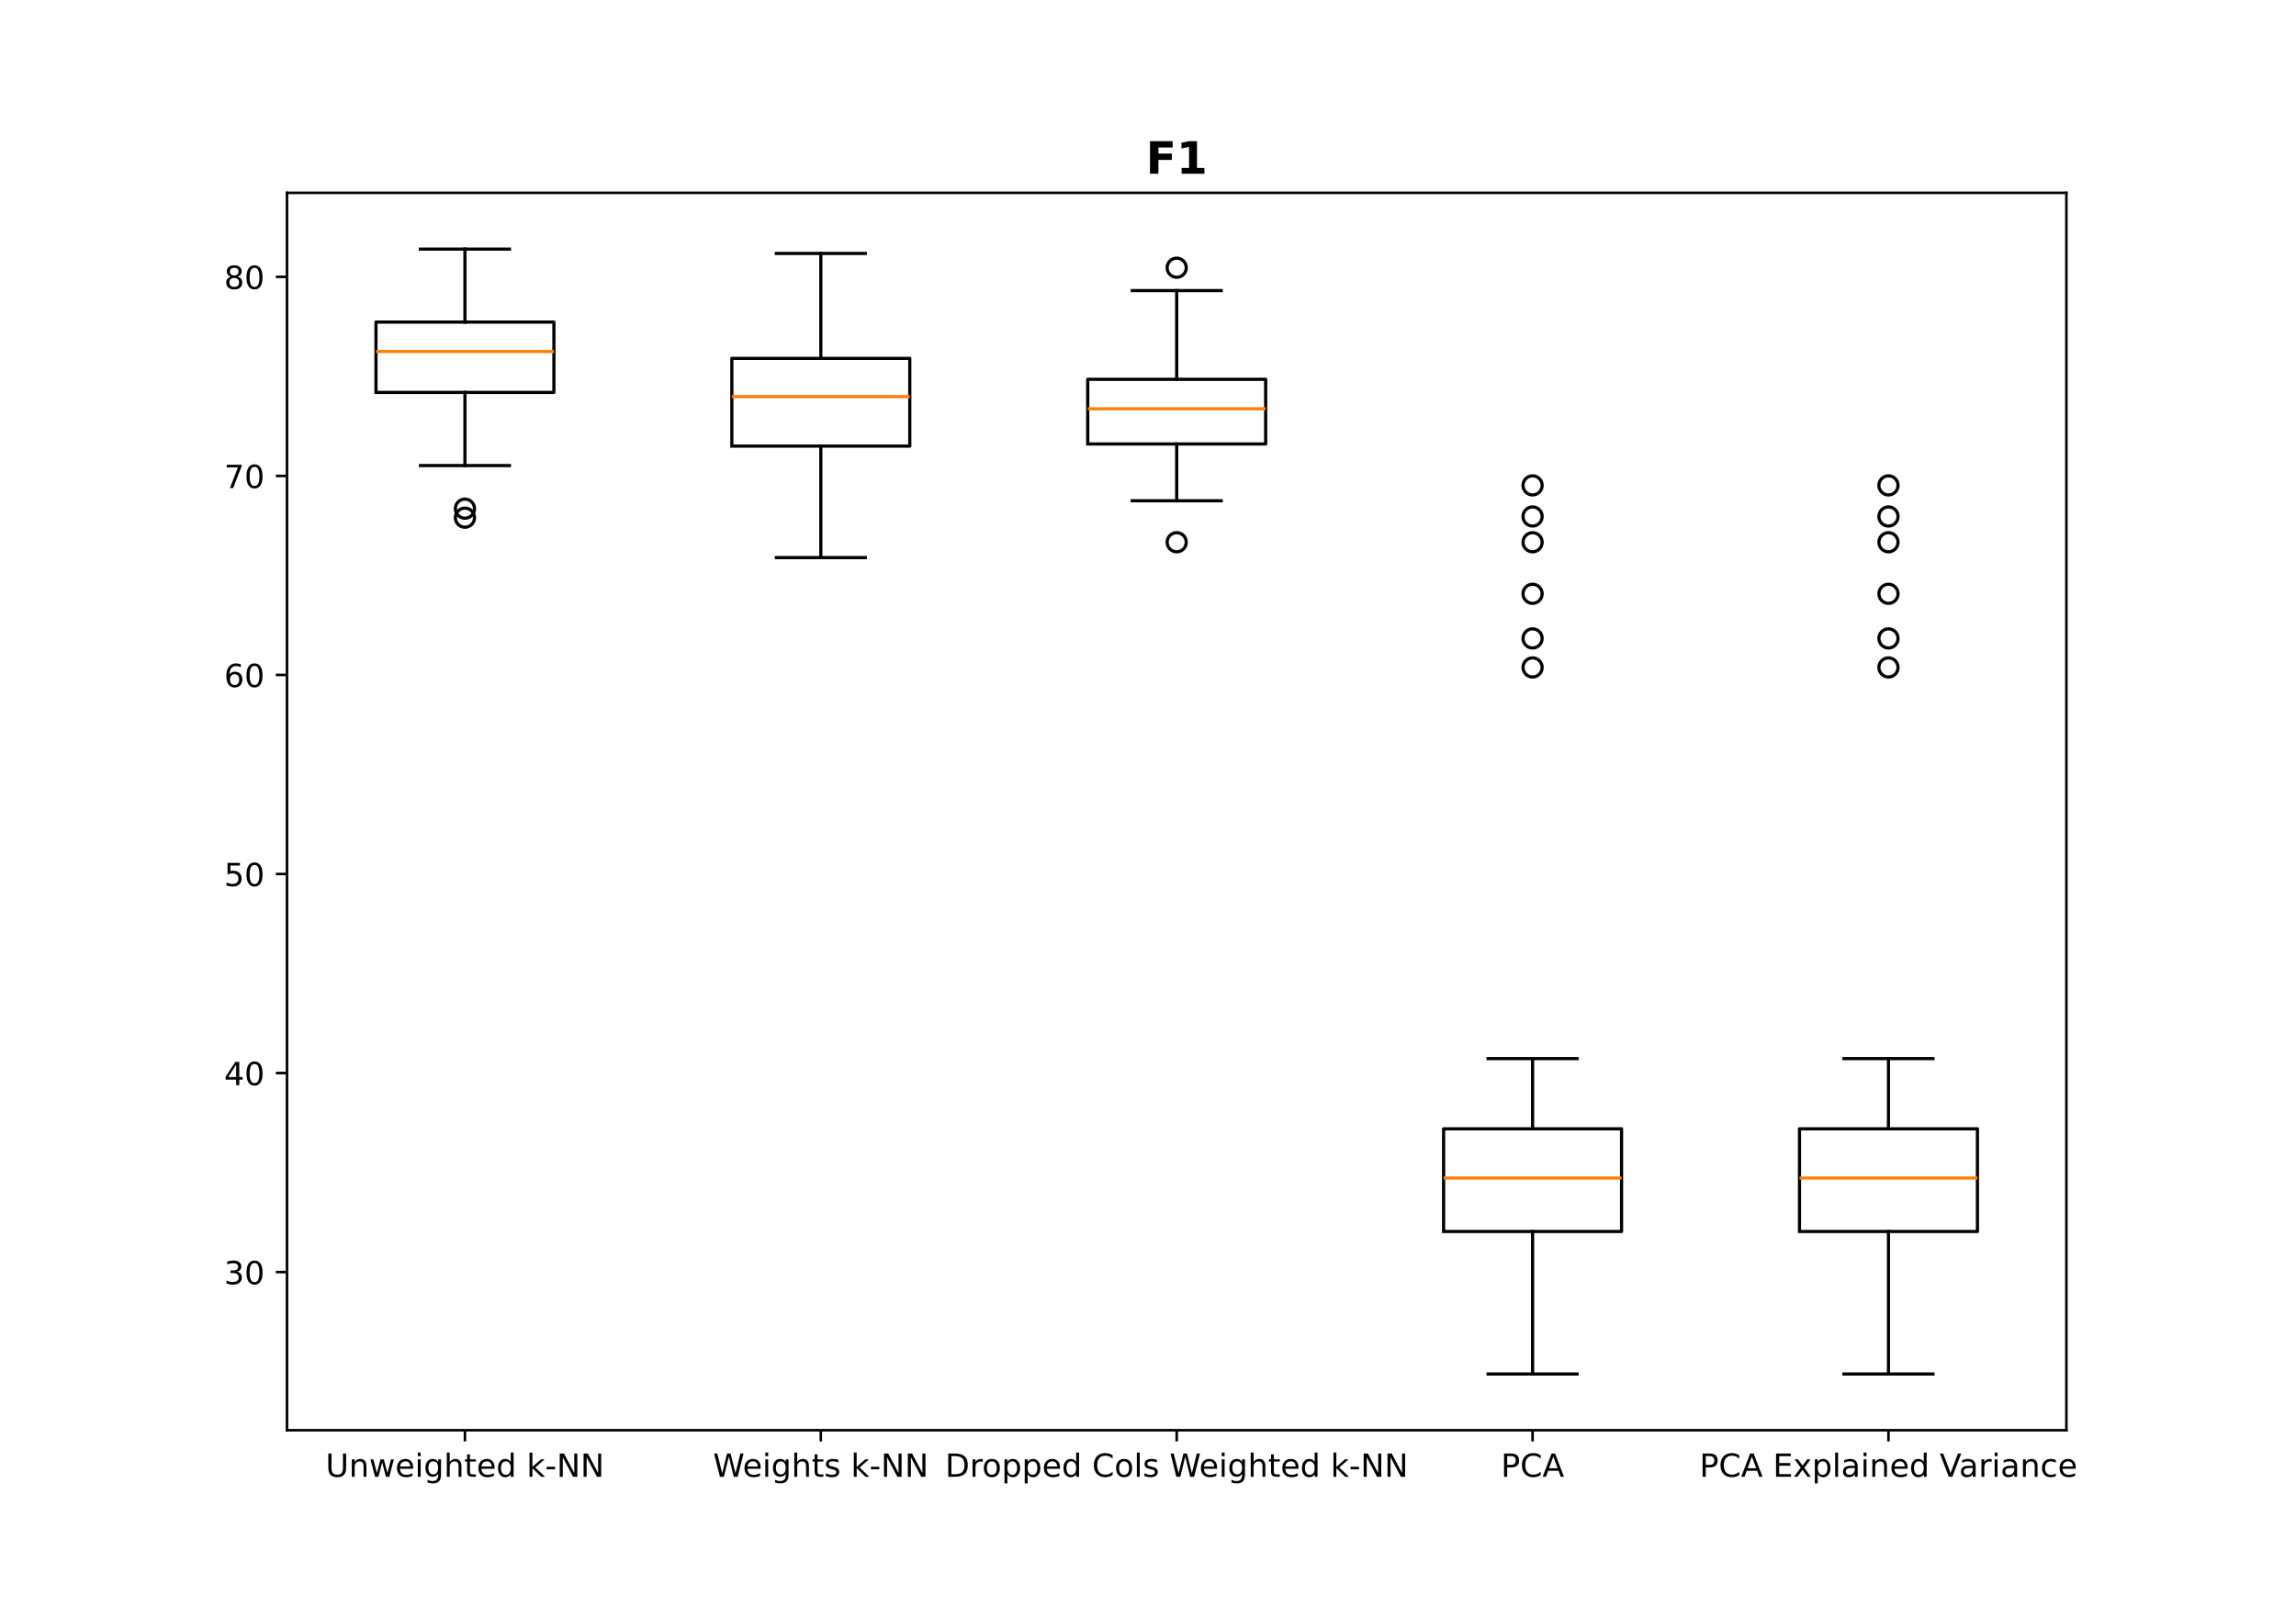
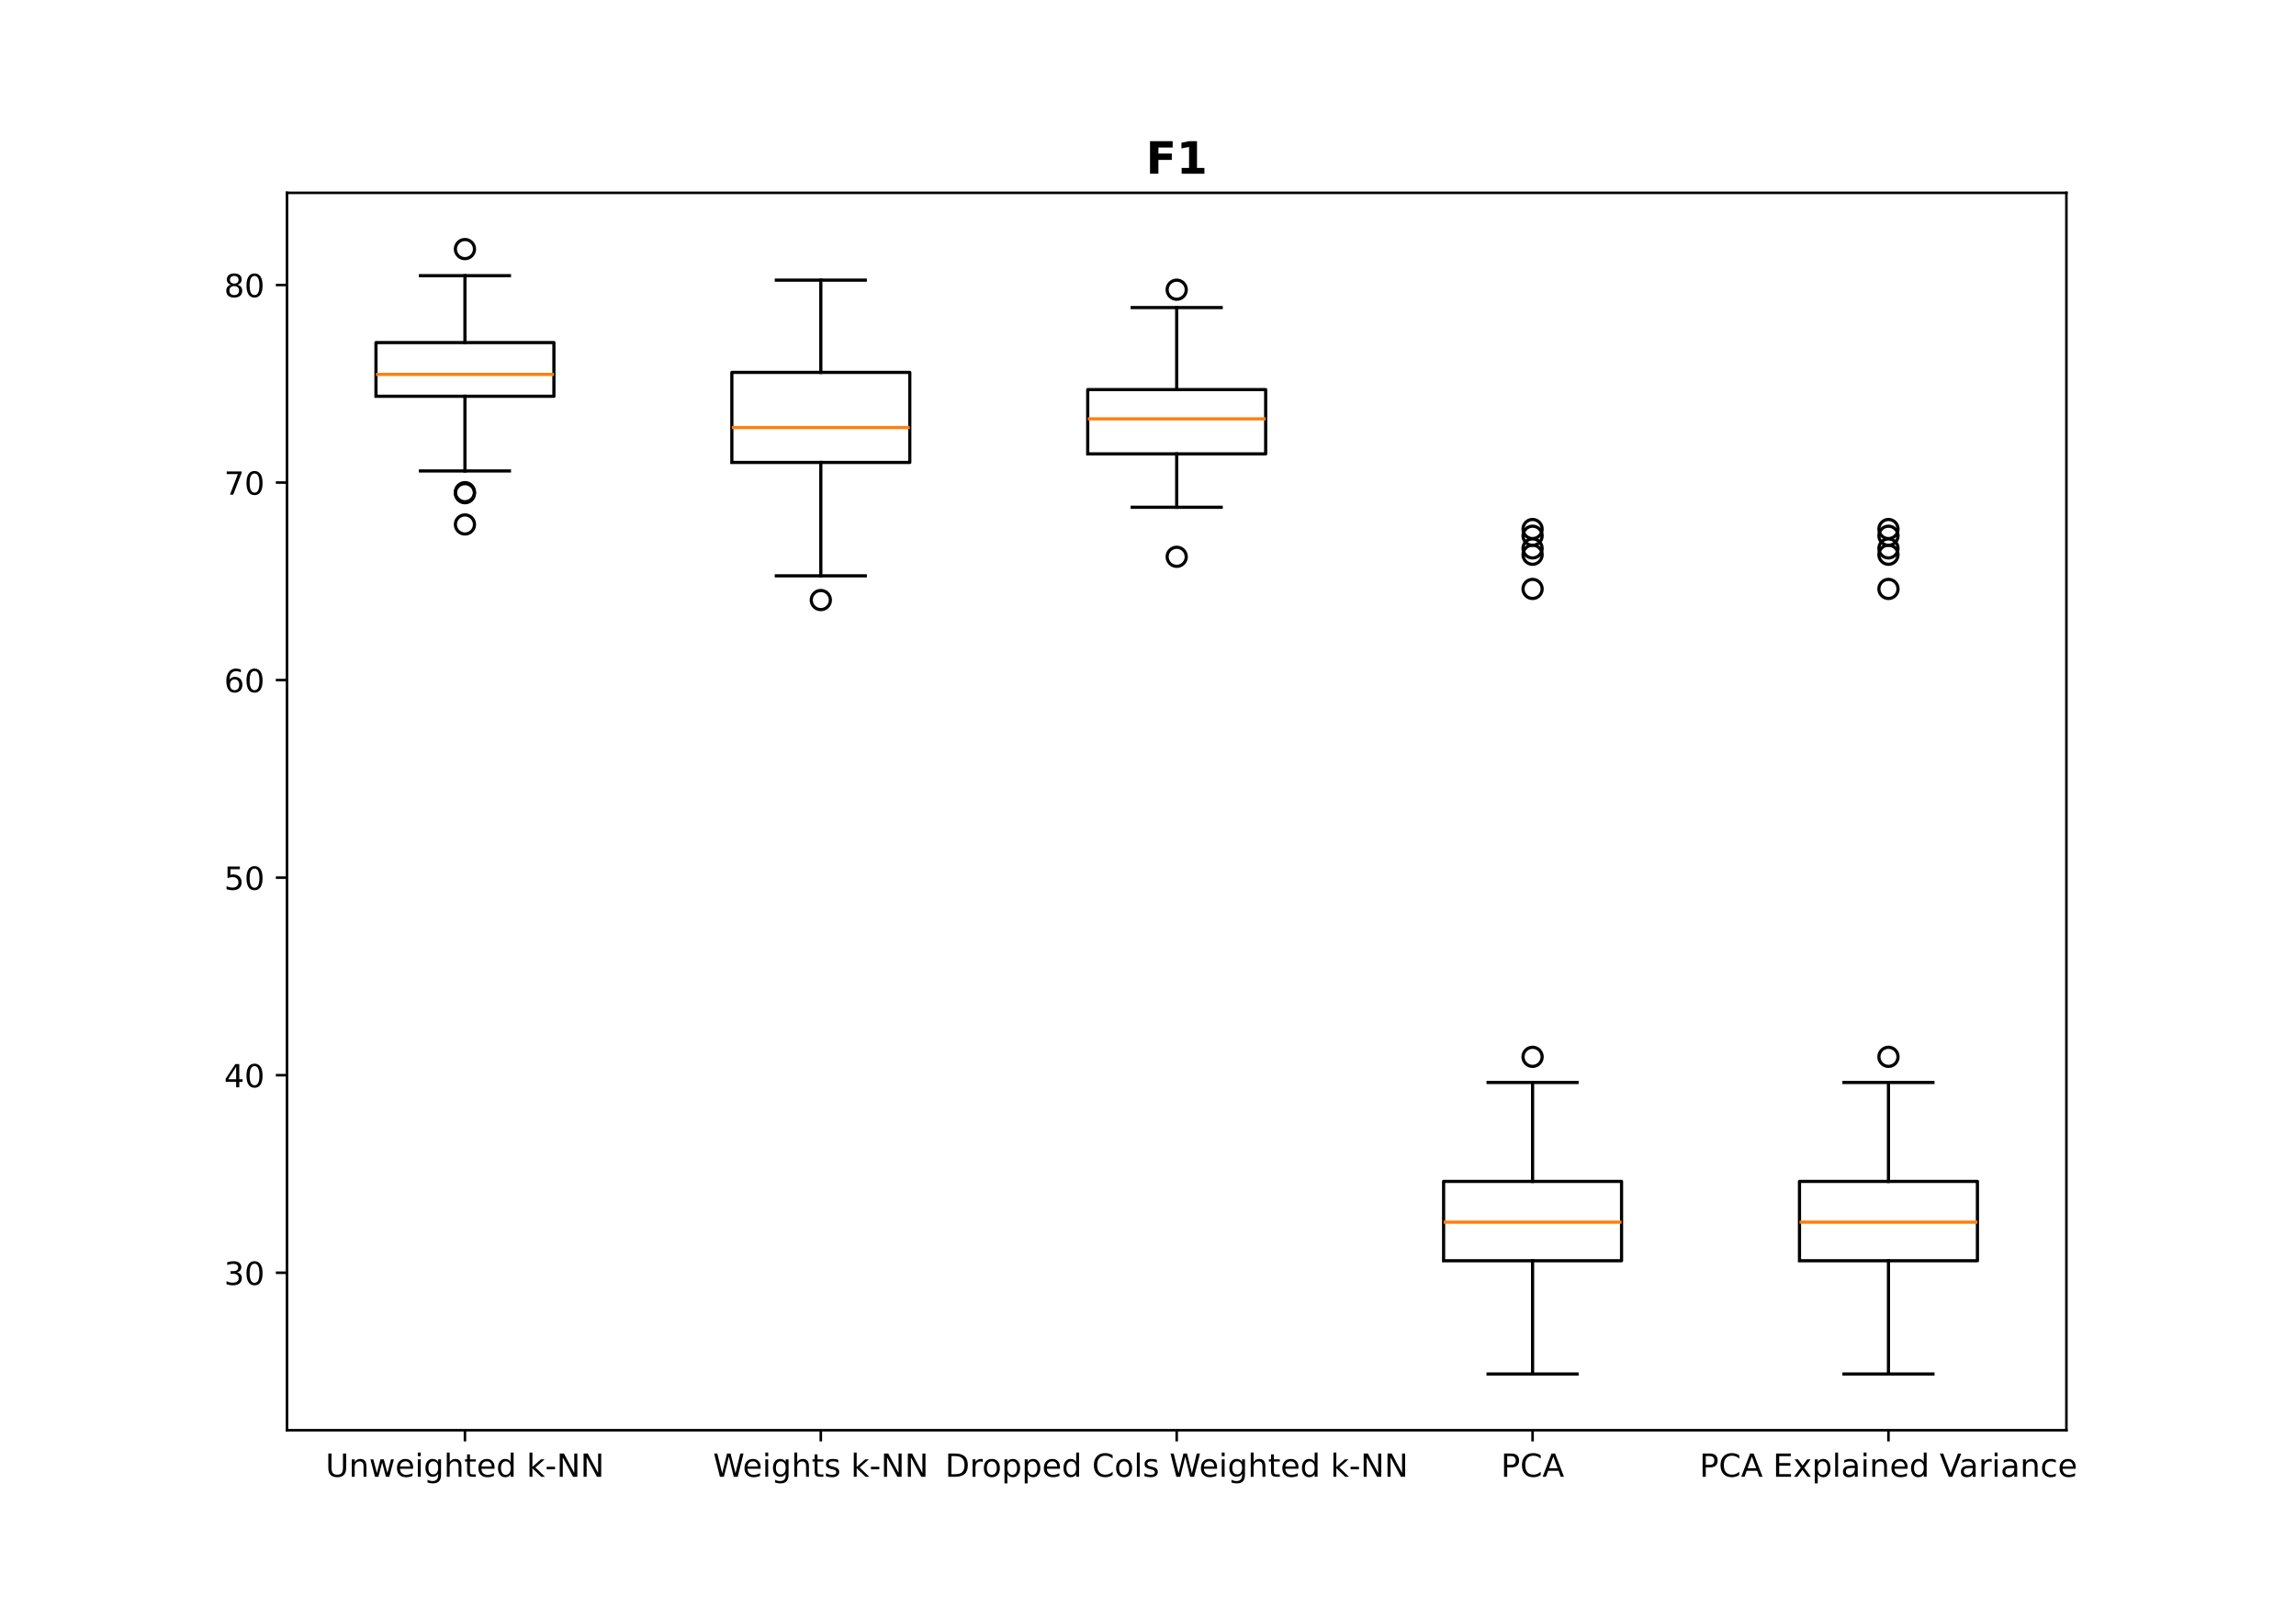
<svg xmlns="http://www.w3.org/2000/svg" xmlns:xlink="http://www.w3.org/1999/xlink" width="720pt" height="504pt" viewBox="0 0 720 504" version="1.1">
  <defs>
    <style type="text/css">*{stroke-linejoin: round; stroke-linecap: butt}</style>
  </defs>
  <g id="figure_1">
    <g id="patch_1">
      <path d="M 0 504  L 720 504  L 720 0  L 0 0  z " style="fill: #ffffff" />
    </g>
    <g id="axes_1">
      <g id="patch_2">
        <path d="M 90 448.56  L 648 448.56  L 648 60.48  L 90 60.48  z " style="fill: #ffffff" />
      </g>
      <g id="matplotlib.axis_1">
        <g id="xtick_1">
          <g id="line2d_1">
            <defs>
-               <path id="m3fe173757d" d="M 0 0  L 0 3.5  " style="stroke: #000000; stroke-width: 0.8" />
+               <path id="me5db2bb12d" d="M 0 0  L 0 3.5  " style="stroke: #000000; stroke-width: 0.8" />
            </defs>
            <g>
-               <use xlink:href="#m3fe173757d" x="145.8" y="448.56" style="stroke: #000000; stroke-width: 0.8" />
+               <use xlink:href="#me5db2bb12d" x="145.8" y="448.56" style="stroke: #000000; stroke-width: 0.8" />
            </g>
          </g>
          <g id="text_1">
            <g transform="translate(102.0938 463.1584) scale(0.1 -0.1)">
              <defs>
                <path id="DejaVuSans-55" d="M 556 4666  L 1191 4666  L 1191 1831  Q 1191 1081 1462 751  Q 1734 422 2344 422  Q 2950 422 3222 751  Q 3494 1081 3494 1831  L 3494 4666  L 4128 4666  L 4128 1753  Q 4128 841 3676 375  Q 3225 -91 2344 -91  Q 1459 -91 1007 375  Q 556 841 556 1753  L 556 4666  z " transform="scale(0.015625)" />
                <path id="DejaVuSans-6e" d="M 3513 2113  L 3513 0  L 2938 0  L 2938 2094  Q 2938 2591 2744 2837  Q 2550 3084 2163 3084  Q 1697 3084 1428 2787  Q 1159 2491 1159 1978  L 1159 0  L 581 0  L 581 3500  L 1159 3500  L 1159 2956  Q 1366 3272 1645 3428  Q 1925 3584 2291 3584  Q 2894 3584 3203 3211  Q 3513 2838 3513 2113  z " transform="scale(0.015625)" />
                <path id="DejaVuSans-77" d="M 269 3500  L 844 3500  L 1563 769  L 2278 3500  L 2956 3500  L 3675 769  L 4391 3500  L 4966 3500  L 4050 0  L 3372 0  L 2619 2869  L 1863 0  L 1184 0  L 269 3500  z " transform="scale(0.015625)" />
                <path id="DejaVuSans-65" d="M 3597 1894  L 3597 1613  L 953 1613  Q 991 1019 1311 708  Q 1631 397 2203 397  Q 2534 397 2845 478  Q 3156 559 3463 722  L 3463 178  Q 3153 47 2828 -22  Q 2503 -91 2169 -91  Q 1331 -91 842 396  Q 353 884 353 1716  Q 353 2575 817 3079  Q 1281 3584 2069 3584  Q 2775 3584 3186 3129  Q 3597 2675 3597 1894  z M 3022 2063  Q 3016 2534 2758 2815  Q 2500 3097 2075 3097  Q 1594 3097 1305 2825  Q 1016 2553 972 2059  L 3022 2063  z " transform="scale(0.015625)" />
                <path id="DejaVuSans-69" d="M 603 3500  L 1178 3500  L 1178 0  L 603 0  L 603 3500  z M 603 4863  L 1178 4863  L 1178 4134  L 603 4134  L 603 4863  z " transform="scale(0.015625)" />
                <path id="DejaVuSans-67" d="M 2906 1791  Q 2906 2416 2648 2759  Q 2391 3103 1925 3103  Q 1463 3103 1205 2759  Q 947 2416 947 1791  Q 947 1169 1205 825  Q 1463 481 1925 481  Q 2391 481 2648 825  Q 2906 1169 2906 1791  z M 3481 434  Q 3481 -459 3084 -895  Q 2688 -1331 1869 -1331  Q 1566 -1331 1297 -1286  Q 1028 -1241 775 -1147  L 775 -588  Q 1028 -725 1275 -790  Q 1522 -856 1778 -856  Q 2344 -856 2625 -561  Q 2906 -266 2906 331  L 2906 616  Q 2728 306 2450 153  Q 2172 0 1784 0  Q 1141 0 747 490  Q 353 981 353 1791  Q 353 2603 747 3093  Q 1141 3584 1784 3584  Q 2172 3584 2450 3431  Q 2728 3278 2906 2969  L 2906 3500  L 3481 3500  L 3481 434  z " transform="scale(0.015625)" />
                <path id="DejaVuSans-68" d="M 3513 2113  L 3513 0  L 2938 0  L 2938 2094  Q 2938 2591 2744 2837  Q 2550 3084 2163 3084  Q 1697 3084 1428 2787  Q 1159 2491 1159 1978  L 1159 0  L 581 0  L 581 4863  L 1159 4863  L 1159 2956  Q 1366 3272 1645 3428  Q 1925 3584 2291 3584  Q 2894 3584 3203 3211  Q 3513 2838 3513 2113  z " transform="scale(0.015625)" />
                <path id="DejaVuSans-74" d="M 1172 4494  L 1172 3500  L 2356 3500  L 2356 3053  L 1172 3053  L 1172 1153  Q 1172 725 1289 603  Q 1406 481 1766 481  L 2356 481  L 2356 0  L 1766 0  Q 1100 0 847 248  Q 594 497 594 1153  L 594 3053  L 172 3053  L 172 3500  L 594 3500  L 594 4494  L 1172 4494  z " transform="scale(0.015625)" />
                <path id="DejaVuSans-64" d="M 2906 2969  L 2906 4863  L 3481 4863  L 3481 0  L 2906 0  L 2906 525  Q 2725 213 2448 61  Q 2172 -91 1784 -91  Q 1150 -91 751 415  Q 353 922 353 1747  Q 353 2572 751 3078  Q 1150 3584 1784 3584  Q 2172 3584 2448 3432  Q 2725 3281 2906 2969  z M 947 1747  Q 947 1113 1208 752  Q 1469 391 1925 391  Q 2381 391 2643 752  Q 2906 1113 2906 1747  Q 2906 2381 2643 2742  Q 2381 3103 1925 3103  Q 1469 3103 1208 2742  Q 947 2381 947 1747  z " transform="scale(0.015625)" />
                <path id="DejaVuSans-20" transform="scale(0.015625)" />
                <path id="DejaVuSans-6b" d="M 581 4863  L 1159 4863  L 1159 1991  L 2875 3500  L 3609 3500  L 1753 1863  L 3688 0  L 2938 0  L 1159 1709  L 1159 0  L 581 0  L 581 4863  z " transform="scale(0.015625)" />
                <path id="DejaVuSans-2d" d="M 313 2009  L 1997 2009  L 1997 1497  L 313 1497  L 313 2009  z " transform="scale(0.015625)" />
                <path id="DejaVuSans-4e" d="M 628 4666  L 1478 4666  L 3547 763  L 3547 4666  L 4159 4666  L 4159 0  L 3309 0  L 1241 3903  L 1241 0  L 628 0  L 628 4666  z " transform="scale(0.015625)" />
              </defs>
              <use xlink:href="#DejaVuSans-55" />
              <use xlink:href="#DejaVuSans-6e" x="73.193" />
              <use xlink:href="#DejaVuSans-77" x="136.572" />
              <use xlink:href="#DejaVuSans-65" x="218.359" />
              <use xlink:href="#DejaVuSans-69" x="279.883" />
              <use xlink:href="#DejaVuSans-67" x="307.666" />
              <use xlink:href="#DejaVuSans-68" x="371.143" />
              <use xlink:href="#DejaVuSans-74" x="434.521" />
              <use xlink:href="#DejaVuSans-65" x="473.73" />
              <use xlink:href="#DejaVuSans-64" x="535.254" />
              <use xlink:href="#DejaVuSans-20" x="598.73" />
              <use xlink:href="#DejaVuSans-6b" x="630.518" />
              <use xlink:href="#DejaVuSans-2d" x="688.428" />
              <use xlink:href="#DejaVuSans-4e" x="724.512" />
              <use xlink:href="#DejaVuSans-4e" x="799.316" />
            </g>
          </g>
        </g>
        <g id="xtick_2">
          <g id="line2d_2">
            <g>
-               <use xlink:href="#m3fe173757d" x="257.4" y="448.56" style="stroke: #000000; stroke-width: 0.8" />
+               <use xlink:href="#me5db2bb12d" x="257.4" y="448.56" style="stroke: #000000; stroke-width: 0.8" />
            </g>
          </g>
          <g id="text_2">
            <g transform="translate(223.607 463.1584) scale(0.1 -0.1)">
              <defs>
                <path id="DejaVuSans-57" d="M 213 4666  L 850 4666  L 1831 722  L 2809 4666  L 3519 4666  L 4500 722  L 5478 4666  L 6119 4666  L 4947 0  L 4153 0  L 3169 4050  L 2175 0  L 1381 0  L 213 4666  z " transform="scale(0.015625)" />
                <path id="DejaVuSans-73" d="M 2834 3397  L 2834 2853  Q 2591 2978 2328 3040  Q 2066 3103 1784 3103  Q 1356 3103 1142 2972  Q 928 2841 928 2578  Q 928 2378 1081 2264  Q 1234 2150 1697 2047  L 1894 2003  Q 2506 1872 2764 1633  Q 3022 1394 3022 966  Q 3022 478 2636 193  Q 2250 -91 1575 -91  Q 1294 -91 989 -36  Q 684 19 347 128  L 347 722  Q 666 556 975 473  Q 1284 391 1588 391  Q 1994 391 2212 530  Q 2431 669 2431 922  Q 2431 1156 2273 1281  Q 2116 1406 1581 1522  L 1381 1569  Q 847 1681 609 1914  Q 372 2147 372 2553  Q 372 3047 722 3315  Q 1072 3584 1716 3584  Q 2034 3584 2315 3537  Q 2597 3491 2834 3397  z " transform="scale(0.015625)" />
              </defs>
              <use xlink:href="#DejaVuSans-57" />
              <use xlink:href="#DejaVuSans-65" x="93.002" />
              <use xlink:href="#DejaVuSans-69" x="154.525" />
              <use xlink:href="#DejaVuSans-67" x="182.309" />
              <use xlink:href="#DejaVuSans-68" x="245.785" />
              <use xlink:href="#DejaVuSans-74" x="309.164" />
              <use xlink:href="#DejaVuSans-73" x="348.373" />
              <use xlink:href="#DejaVuSans-20" x="400.473" />
              <use xlink:href="#DejaVuSans-6b" x="432.26" />
              <use xlink:href="#DejaVuSans-2d" x="490.17" />
              <use xlink:href="#DejaVuSans-4e" x="526.254" />
              <use xlink:href="#DejaVuSans-4e" x="601.059" />
            </g>
          </g>
        </g>
        <g id="xtick_3">
          <g id="line2d_3">
            <g>
-               <use xlink:href="#m3fe173757d" x="369" y="448.56" style="stroke: #000000; stroke-width: 0.8" />
+               <use xlink:href="#me5db2bb12d" x="369" y="448.56" style="stroke: #000000; stroke-width: 0.8" />
            </g>
          </g>
          <g id="text_3">
            <g transform="translate(296.3867 463.1584) scale(0.1 -0.1)">
              <defs>
                <path id="DejaVuSans-44" d="M 1259 4147  L 1259 519  L 2022 519  Q 2988 519 3436 956  Q 3884 1394 3884 2338  Q 3884 3275 3436 3711  Q 2988 4147 2022 4147  L 1259 4147  z M 628 4666  L 1925 4666  Q 3281 4666 3915 4102  Q 4550 3538 4550 2338  Q 4550 1131 3912 565  Q 3275 0 1925 0  L 628 0  L 628 4666  z " transform="scale(0.015625)" />
                <path id="DejaVuSans-72" d="M 2631 2963  Q 2534 3019 2420 3045  Q 2306 3072 2169 3072  Q 1681 3072 1420 2755  Q 1159 2438 1159 1844  L 1159 0  L 581 0  L 581 3500  L 1159 3500  L 1159 2956  Q 1341 3275 1631 3429  Q 1922 3584 2338 3584  Q 2397 3584 2469 3576  Q 2541 3569 2628 3553  L 2631 2963  z " transform="scale(0.015625)" />
                <path id="DejaVuSans-6f" d="M 1959 3097  Q 1497 3097 1228 2736  Q 959 2375 959 1747  Q 959 1119 1226 758  Q 1494 397 1959 397  Q 2419 397 2687 759  Q 2956 1122 2956 1747  Q 2956 2369 2687 2733  Q 2419 3097 1959 3097  z M 1959 3584  Q 2709 3584 3137 3096  Q 3566 2609 3566 1747  Q 3566 888 3137 398  Q 2709 -91 1959 -91  Q 1206 -91 779 398  Q 353 888 353 1747  Q 353 2609 779 3096  Q 1206 3584 1959 3584  z " transform="scale(0.015625)" />
                <path id="DejaVuSans-70" d="M 1159 525  L 1159 -1331  L 581 -1331  L 581 3500  L 1159 3500  L 1159 2969  Q 1341 3281 1617 3432  Q 1894 3584 2278 3584  Q 2916 3584 3314 3078  Q 3713 2572 3713 1747  Q 3713 922 3314 415  Q 2916 -91 2278 -91  Q 1894 -91 1617 61  Q 1341 213 1159 525  z M 3116 1747  Q 3116 2381 2855 2742  Q 2594 3103 2138 3103  Q 1681 3103 1420 2742  Q 1159 2381 1159 1747  Q 1159 1113 1420 752  Q 1681 391 2138 391  Q 2594 391 2855 752  Q 3116 1113 3116 1747  z " transform="scale(0.015625)" />
                <path id="DejaVuSans-43" d="M 4122 4306  L 4122 3641  Q 3803 3938 3442 4084  Q 3081 4231 2675 4231  Q 1875 4231 1450 3742  Q 1025 3253 1025 2328  Q 1025 1406 1450 917  Q 1875 428 2675 428  Q 3081 428 3442 575  Q 3803 722 4122 1019  L 4122 359  Q 3791 134 3420 21  Q 3050 -91 2638 -91  Q 1578 -91 968 557  Q 359 1206 359 2328  Q 359 3453 968 4101  Q 1578 4750 2638 4750  Q 3056 4750 3426 4639  Q 3797 4528 4122 4306  z " transform="scale(0.015625)" />
                <path id="DejaVuSans-6c" d="M 603 4863  L 1178 4863  L 1178 0  L 603 0  L 603 4863  z " transform="scale(0.015625)" />
              </defs>
              <use xlink:href="#DejaVuSans-44" />
              <use xlink:href="#DejaVuSans-72" x="77.002" />
              <use xlink:href="#DejaVuSans-6f" x="115.865" />
              <use xlink:href="#DejaVuSans-70" x="177.047" />
              <use xlink:href="#DejaVuSans-70" x="240.523" />
              <use xlink:href="#DejaVuSans-65" x="304" />
              <use xlink:href="#DejaVuSans-64" x="365.523" />
              <use xlink:href="#DejaVuSans-20" x="429" />
              <use xlink:href="#DejaVuSans-43" x="460.787" />
              <use xlink:href="#DejaVuSans-6f" x="530.611" />
              <use xlink:href="#DejaVuSans-6c" x="591.793" />
              <use xlink:href="#DejaVuSans-73" x="619.576" />
              <use xlink:href="#DejaVuSans-20" x="671.676" />
              <use xlink:href="#DejaVuSans-57" x="703.463" />
              <use xlink:href="#DejaVuSans-65" x="796.465" />
              <use xlink:href="#DejaVuSans-69" x="857.988" />
              <use xlink:href="#DejaVuSans-67" x="885.771" />
              <use xlink:href="#DejaVuSans-68" x="949.248" />
              <use xlink:href="#DejaVuSans-74" x="1012.627" />
              <use xlink:href="#DejaVuSans-65" x="1051.836" />
              <use xlink:href="#DejaVuSans-64" x="1113.359" />
              <use xlink:href="#DejaVuSans-20" x="1176.836" />
              <use xlink:href="#DejaVuSans-6b" x="1208.623" />
              <use xlink:href="#DejaVuSans-2d" x="1266.533" />
              <use xlink:href="#DejaVuSans-4e" x="1302.617" />
              <use xlink:href="#DejaVuSans-4e" x="1377.422" />
            </g>
          </g>
        </g>
        <g id="xtick_4">
          <g id="line2d_4">
            <g>
-               <use xlink:href="#m3fe173757d" x="480.6" y="448.56" style="stroke: #000000; stroke-width: 0.8" />
+               <use xlink:href="#me5db2bb12d" x="480.6" y="448.56" style="stroke: #000000; stroke-width: 0.8" />
            </g>
          </g>
          <g id="text_4">
            <g transform="translate(470.6734 463.1584) scale(0.1 -0.1)">
              <defs>
                <path id="DejaVuSans-50" d="M 1259 4147  L 1259 2394  L 2053 2394  Q 2494 2394 2734 2622  Q 2975 2850 2975 3272  Q 2975 3691 2734 3919  Q 2494 4147 2053 4147  L 1259 4147  z M 628 4666  L 2053 4666  Q 2838 4666 3239 4311  Q 3641 3956 3641 3272  Q 3641 2581 3239 2228  Q 2838 1875 2053 1875  L 1259 1875  L 1259 0  L 628 0  L 628 4666  z " transform="scale(0.015625)" />
                <path id="DejaVuSans-41" d="M 2188 4044  L 1331 1722  L 3047 1722  L 2188 4044  z M 1831 4666  L 2547 4666  L 4325 0  L 3669 0  L 3244 1197  L 1141 1197  L 716 0  L 50 0  L 1831 4666  z " transform="scale(0.015625)" />
              </defs>
              <use xlink:href="#DejaVuSans-50" />
              <use xlink:href="#DejaVuSans-43" x="60.303" />
              <use xlink:href="#DejaVuSans-41" x="130.127" />
            </g>
          </g>
        </g>
        <g id="xtick_5">
          <g id="line2d_5">
            <g>
-               <use xlink:href="#m3fe173757d" x="592.2" y="448.56" style="stroke: #000000; stroke-width: 0.8" />
+               <use xlink:href="#me5db2bb12d" x="592.2" y="448.56" style="stroke: #000000; stroke-width: 0.8" />
            </g>
          </g>
          <g id="text_5">
            <g transform="translate(532.9406 463.1584) scale(0.1 -0.1)">
              <defs>
                <path id="DejaVuSans-45" d="M 628 4666  L 3578 4666  L 3578 4134  L 1259 4134  L 1259 2753  L 3481 2753  L 3481 2222  L 1259 2222  L 1259 531  L 3634 531  L 3634 0  L 628 0  L 628 4666  z " transform="scale(0.015625)" />
                <path id="DejaVuSans-78" d="M 3513 3500  L 2247 1797  L 3578 0  L 2900 0  L 1881 1375  L 863 0  L 184 0  L 1544 1831  L 300 3500  L 978 3500  L 1906 2253  L 2834 3500  L 3513 3500  z " transform="scale(0.015625)" />
                <path id="DejaVuSans-61" d="M 2194 1759  Q 1497 1759 1228 1600  Q 959 1441 959 1056  Q 959 750 1161 570  Q 1363 391 1709 391  Q 2188 391 2477 730  Q 2766 1069 2766 1631  L 2766 1759  L 2194 1759  z M 3341 1997  L 3341 0  L 2766 0  L 2766 531  Q 2569 213 2275 61  Q 1981 -91 1556 -91  Q 1019 -91 701 211  Q 384 513 384 1019  Q 384 1609 779 1909  Q 1175 2209 1959 2209  L 2766 2209  L 2766 2266  Q 2766 2663 2505 2880  Q 2244 3097 1772 3097  Q 1472 3097 1187 3025  Q 903 2953 641 2809  L 641 3341  Q 956 3463 1253 3523  Q 1550 3584 1831 3584  Q 2591 3584 2966 3190  Q 3341 2797 3341 1997  z " transform="scale(0.015625)" />
                <path id="DejaVuSans-56" d="M 1831 0  L 50 4666  L 709 4666  L 2188 738  L 3669 4666  L 4325 4666  L 2547 0  L 1831 0  z " transform="scale(0.015625)" />
                <path id="DejaVuSans-63" d="M 3122 3366  L 3122 2828  Q 2878 2963 2633 3030  Q 2388 3097 2138 3097  Q 1578 3097 1268 2742  Q 959 2388 959 1747  Q 959 1106 1268 751  Q 1578 397 2138 397  Q 2388 397 2633 464  Q 2878 531 3122 666  L 3122 134  Q 2881 22 2623 -34  Q 2366 -91 2075 -91  Q 1284 -91 818 406  Q 353 903 353 1747  Q 353 2603 823 3093  Q 1294 3584 2113 3584  Q 2378 3584 2631 3529  Q 2884 3475 3122 3366  z " transform="scale(0.015625)" />
              </defs>
              <use xlink:href="#DejaVuSans-50" />
              <use xlink:href="#DejaVuSans-43" x="60.303" />
              <use xlink:href="#DejaVuSans-41" x="130.127" />
              <use xlink:href="#DejaVuSans-20" x="198.535" />
              <use xlink:href="#DejaVuSans-45" x="230.322" />
              <use xlink:href="#DejaVuSans-78" x="293.506" />
              <use xlink:href="#DejaVuSans-70" x="352.686" />
              <use xlink:href="#DejaVuSans-6c" x="416.162" />
              <use xlink:href="#DejaVuSans-61" x="443.945" />
              <use xlink:href="#DejaVuSans-69" x="505.225" />
              <use xlink:href="#DejaVuSans-6e" x="533.008" />
              <use xlink:href="#DejaVuSans-65" x="596.387" />
              <use xlink:href="#DejaVuSans-64" x="657.91" />
              <use xlink:href="#DejaVuSans-20" x="721.387" />
              <use xlink:href="#DejaVuSans-56" x="753.174" />
              <use xlink:href="#DejaVuSans-61" x="813.832" />
              <use xlink:href="#DejaVuSans-72" x="875.111" />
              <use xlink:href="#DejaVuSans-69" x="916.225" />
              <use xlink:href="#DejaVuSans-61" x="944.008" />
              <use xlink:href="#DejaVuSans-6e" x="1005.287" />
              <use xlink:href="#DejaVuSans-63" x="1068.666" />
              <use xlink:href="#DejaVuSans-65" x="1123.646" />
            </g>
          </g>
        </g>
      </g>
      <g id="matplotlib.axis_2">
        <g id="ytick_1">
          <g id="line2d_6">
            <defs>
-               <path id="m2dc723ed87" d="M 0 0  L -3.5 0  " style="stroke: #000000; stroke-width: 0.8" />
+               <path id="m335acdf422" d="M 0 0  L -3.5 0  " style="stroke: #000000; stroke-width: 0.8" />
            </defs>
            <g>
-               <use xlink:href="#m2dc723ed87" x="90" y="398.96" style="stroke: #000000; stroke-width: 0.8" />
+               <use xlink:href="#m335acdf422" x="90" y="399.171" style="stroke: #000000; stroke-width: 0.8" />
            </g>
          </g>
          <g id="text_6">
-             <g transform="translate(70.275 402.7595) scale(0.1 -0.1)">
+             <g transform="translate(70.275 402.97) scale(0.1 -0.1)">
              <defs>
                <path id="DejaVuSans-33" d="M 2597 2516  Q 3050 2419 3304 2112  Q 3559 1806 3559 1356  Q 3559 666 3084 287  Q 2609 -91 1734 -91  Q 1441 -91 1130 -33  Q 819 25 488 141  L 488 750  Q 750 597 1062 519  Q 1375 441 1716 441  Q 2309 441 2620 675  Q 2931 909 2931 1356  Q 2931 1769 2642 2001  Q 2353 2234 1838 2234  L 1294 2234  L 1294 2753  L 1863 2753  Q 2328 2753 2575 2939  Q 2822 3125 2822 3475  Q 2822 3834 2567 4026  Q 2313 4219 1838 4219  Q 1578 4219 1281 4162  Q 984 4106 628 3988  L 628 4550  Q 988 4650 1302 4700  Q 1616 4750 1894 4750  Q 2613 4750 3031 4423  Q 3450 4097 3450 3541  Q 3450 3153 3228 2886  Q 3006 2619 2597 2516  z " transform="scale(0.015625)" />
                <path id="DejaVuSans-30" d="M 2034 4250  Q 1547 4250 1301 3770  Q 1056 3291 1056 2328  Q 1056 1369 1301 889  Q 1547 409 2034 409  Q 2525 409 2770 889  Q 3016 1369 3016 2328  Q 3016 3291 2770 3770  Q 2525 4250 2034 4250  z M 2034 4750  Q 2819 4750 3233 4129  Q 3647 3509 3647 2328  Q 3647 1150 3233 529  Q 2819 -91 2034 -91  Q 1250 -91 836 529  Q 422 1150 422 2328  Q 422 3509 836 4129  Q 1250 4750 2034 4750  z " transform="scale(0.015625)" />
              </defs>
              <use xlink:href="#DejaVuSans-33" />
              <use xlink:href="#DejaVuSans-30" x="63.623" />
            </g>
          </g>
        </g>
        <g id="ytick_2">
          <g id="line2d_7">
            <g>
-               <use xlink:href="#m2dc723ed87" x="90" y="336.534" style="stroke: #000000; stroke-width: 0.8" />
+               <use xlink:href="#m335acdf422" x="90" y="337.214" style="stroke: #000000; stroke-width: 0.8" />
            </g>
          </g>
          <g id="text_7">
-             <g transform="translate(70.275 340.3336) scale(0.1 -0.1)">
+             <g transform="translate(70.275 341.0128) scale(0.1 -0.1)">
              <defs>
                <path id="DejaVuSans-34" d="M 2419 4116  L 825 1625  L 2419 1625  L 2419 4116  z M 2253 4666  L 3047 4666  L 3047 1625  L 3713 1625  L 3713 1100  L 3047 1100  L 3047 0  L 2419 0  L 2419 1100  L 313 1100  L 313 1709  L 2253 4666  z " transform="scale(0.015625)" />
              </defs>
              <use xlink:href="#DejaVuSans-34" />
              <use xlink:href="#DejaVuSans-30" x="63.623" />
            </g>
          </g>
        </g>
        <g id="ytick_3">
          <g id="line2d_8">
            <g>
-               <use xlink:href="#m2dc723ed87" x="90" y="274.108" style="stroke: #000000; stroke-width: 0.8" />
+               <use xlink:href="#m335acdf422" x="90" y="275.256" style="stroke: #000000; stroke-width: 0.8" />
            </g>
          </g>
          <g id="text_8">
-             <g transform="translate(70.275 277.9076) scale(0.1 -0.1)">
+             <g transform="translate(70.275 279.0557) scale(0.1 -0.1)">
              <defs>
                <path id="DejaVuSans-35" d="M 691 4666  L 3169 4666  L 3169 4134  L 1269 4134  L 1269 2991  Q 1406 3038 1543 3061  Q 1681 3084 1819 3084  Q 2600 3084 3056 2656  Q 3513 2228 3513 1497  Q 3513 744 3044 326  Q 2575 -91 1722 -91  Q 1428 -91 1123 -41  Q 819 9 494 109  L 494 744  Q 775 591 1075 516  Q 1375 441 1709 441  Q 2250 441 2565 725  Q 2881 1009 2881 1497  Q 2881 1984 2565 2268  Q 2250 2553 1709 2553  Q 1456 2553 1204 2497  Q 953 2441 691 2322  L 691 4666  z " transform="scale(0.015625)" />
              </defs>
              <use xlink:href="#DejaVuSans-35" />
              <use xlink:href="#DejaVuSans-30" x="63.623" />
            </g>
          </g>
        </g>
        <g id="ytick_4">
          <g id="line2d_9">
            <g>
-               <use xlink:href="#m2dc723ed87" x="90" y="211.682" style="stroke: #000000; stroke-width: 0.8" />
+               <use xlink:href="#m335acdf422" x="90" y="213.299" style="stroke: #000000; stroke-width: 0.8" />
            </g>
          </g>
          <g id="text_9">
-             <g transform="translate(70.275 215.4817) scale(0.1 -0.1)">
+             <g transform="translate(70.275 217.0985) scale(0.1 -0.1)">
              <defs>
                <path id="DejaVuSans-36" d="M 2113 2584  Q 1688 2584 1439 2293  Q 1191 2003 1191 1497  Q 1191 994 1439 701  Q 1688 409 2113 409  Q 2538 409 2786 701  Q 3034 994 3034 1497  Q 3034 2003 2786 2293  Q 2538 2584 2113 2584  z M 3366 4563  L 3366 3988  Q 3128 4100 2886 4159  Q 2644 4219 2406 4219  Q 1781 4219 1451 3797  Q 1122 3375 1075 2522  Q 1259 2794 1537 2939  Q 1816 3084 2150 3084  Q 2853 3084 3261 2657  Q 3669 2231 3669 1497  Q 3669 778 3244 343  Q 2819 -91 2113 -91  Q 1303 -91 875 529  Q 447 1150 447 2328  Q 447 3434 972 4092  Q 1497 4750 2381 4750  Q 2619 4750 2861 4703  Q 3103 4656 3366 4563  z " transform="scale(0.015625)" />
              </defs>
              <use xlink:href="#DejaVuSans-36" />
              <use xlink:href="#DejaVuSans-30" x="63.623" />
            </g>
          </g>
        </g>
        <g id="ytick_5">
          <g id="line2d_10">
            <g>
-               <use xlink:href="#m2dc723ed87" x="90" y="149.257" style="stroke: #000000; stroke-width: 0.8" />
+               <use xlink:href="#m335acdf422" x="90" y="151.342" style="stroke: #000000; stroke-width: 0.8" />
            </g>
          </g>
          <g id="text_10">
-             <g transform="translate(70.275 153.0558) scale(0.1 -0.1)">
+             <g transform="translate(70.275 155.1413) scale(0.1 -0.1)">
              <defs>
                <path id="DejaVuSans-37" d="M 525 4666  L 3525 4666  L 3525 4397  L 1831 0  L 1172 0  L 2766 4134  L 525 4134  L 525 4666  z " transform="scale(0.015625)" />
              </defs>
              <use xlink:href="#DejaVuSans-37" />
              <use xlink:href="#DejaVuSans-30" x="63.623" />
            </g>
          </g>
        </g>
        <g id="ytick_6">
          <g id="line2d_11">
            <g>
-               <use xlink:href="#m2dc723ed87" x="90" y="86.831" style="stroke: #000000; stroke-width: 0.8" />
+               <use xlink:href="#m335acdf422" x="90" y="89.385" style="stroke: #000000; stroke-width: 0.8" />
            </g>
          </g>
          <g id="text_11">
-             <g transform="translate(70.275 90.62981) scale(0.1 -0.1)">
+             <g transform="translate(70.275 93.18416) scale(0.1 -0.1)">
              <defs>
                <path id="DejaVuSans-38" d="M 2034 2216  Q 1584 2216 1326 1975  Q 1069 1734 1069 1313  Q 1069 891 1326 650  Q 1584 409 2034 409  Q 2484 409 2743 651  Q 3003 894 3003 1313  Q 3003 1734 2745 1975  Q 2488 2216 2034 2216  z M 1403 2484  Q 997 2584 770 2862  Q 544 3141 544 3541  Q 544 4100 942 4425  Q 1341 4750 2034 4750  Q 2731 4750 3128 4425  Q 3525 4100 3525 3541  Q 3525 3141 3298 2862  Q 3072 2584 2669 2484  Q 3125 2378 3379 2068  Q 3634 1759 3634 1313  Q 3634 634 3220 271  Q 2806 -91 2034 -91  Q 1263 -91 848 271  Q 434 634 434 1313  Q 434 1759 690 2068  Q 947 2378 1403 2484  z M 1172 3481  Q 1172 3119 1398 2916  Q 1625 2713 2034 2713  Q 2441 2713 2670 2916  Q 2900 3119 2900 3481  Q 2900 3844 2670 4047  Q 2441 4250 2034 4250  Q 1625 4250 1398 4047  Q 1172 3844 1172 3481  z " transform="scale(0.015625)" />
              </defs>
              <use xlink:href="#DejaVuSans-38" />
              <use xlink:href="#DejaVuSans-30" x="63.623" />
            </g>
          </g>
        </g>
      </g>
      <g id="line2d_12">
-         <path d="M 117.9 123.071  L 173.7 123.071  L 173.7 101.018  L 117.9 101.018  L 117.9 123.071  " clip-path="url(#p50a5ec7b41)" style="fill: none; stroke: #000000; stroke-linecap: square" />
+         <path d="M 117.9 124.287  L 173.7 124.287  L 173.7 107.439  L 117.9 107.439  L 117.9 124.287  " clip-path="url(#pc5b7116d0b)" style="fill: none; stroke: #000000; stroke-linecap: square" />
      </g>
      <g id="line2d_13">
-         <path d="M 145.8 123.071  L 145.8 146.009  " clip-path="url(#p50a5ec7b41)" style="fill: none; stroke: #000000; stroke-linecap: square" />
+         <path d="M 145.8 124.287  L 145.8 147.698  " clip-path="url(#pc5b7116d0b)" style="fill: none; stroke: #000000; stroke-linecap: square" />
      </g>
      <g id="line2d_14">
-         <path d="M 145.8 101.018  L 145.8 78.12  " clip-path="url(#p50a5ec7b41)" style="fill: none; stroke: #000000; stroke-linecap: square" />
+         <path d="M 145.8 107.439  L 145.8 86.452  " clip-path="url(#pc5b7116d0b)" style="fill: none; stroke: #000000; stroke-linecap: square" />
      </g>
      <g id="line2d_15">
-         <path d="M 131.85 146.009  L 159.75 146.009  " clip-path="url(#p50a5ec7b41)" style="fill: none; stroke: #000000; stroke-linecap: square" />
+         <path d="M 131.85 147.698  L 159.75 147.698  " clip-path="url(#pc5b7116d0b)" style="fill: none; stroke: #000000; stroke-linecap: square" />
      </g>
      <g id="line2d_16">
-         <path d="M 131.85 78.12  L 159.75 78.12  " clip-path="url(#p50a5ec7b41)" style="fill: none; stroke: #000000; stroke-linecap: square" />
+         <path d="M 131.85 86.452  L 159.75 86.452  " clip-path="url(#pc5b7116d0b)" style="fill: none; stroke: #000000; stroke-linecap: square" />
      </g>
      <g id="line2d_17">
        <defs>
-           <path id="m2e51e0c57f" d="M 0 3  C 0.796 3 1.559 2.684 2.121 2.121  C 2.684 1.559 3 0.796 3 0  C 3 -0.796 2.684 -1.559 2.121 -2.121  C 1.559 -2.684 0.796 -3 0 -3  C -0.796 -3 -1.559 -2.684 -2.121 -2.121  C -2.684 -1.559 -3 -0.796 -3 0  C -3 0.796 -2.684 1.559 -2.121 2.121  C -1.559 2.684 -0.796 3 0 3  z " style="stroke: #000000" />
+           <path id="ma8d126f12b" d="M 0 3  C 0.796 3 1.559 2.684 2.121 2.121  C 2.684 1.559 3 0.796 3 0  C 3 -0.796 2.684 -1.559 2.121 -2.121  C 1.559 -2.684 0.796 -3 0 -3  C -0.796 -3 -1.559 -2.684 -2.121 -2.121  C -2.684 -1.559 -3 -0.796 -3 0  C -3 0.796 -2.684 1.559 -2.121 2.121  C -1.559 2.684 -0.796 3 0 3  z " style="stroke: #000000" />
        </defs>
-         <g clip-path="url(#p50a5ec7b41)">
-           <use xlink:href="#m2e51e0c57f" x="145.8" y="159.529" style="fill-opacity: 0; stroke: #000000" />
-           <use xlink:href="#m2e51e0c57f" x="145.8" y="162.358" style="fill-opacity: 0; stroke: #000000" />
+         <g clip-path="url(#pc5b7116d0b)">
+           <use xlink:href="#ma8d126f12b" x="145.8" y="154.364" style="fill-opacity: 0; stroke: #000000" />
+           <use xlink:href="#ma8d126f12b" x="145.8" y="154.681" style="fill-opacity: 0; stroke: #000000" />
+           <use xlink:href="#ma8d126f12b" x="145.8" y="164.485" style="fill-opacity: 0; stroke: #000000" />
+           <use xlink:href="#ma8d126f12b" x="145.8" y="78.12" style="fill-opacity: 0; stroke: #000000" />
        </g>
      </g>
      <g id="line2d_18">
-         <path d="M 229.5 139.918  L 285.3 139.918  L 285.3 112.403  L 229.5 112.403  L 229.5 139.918  " clip-path="url(#p50a5ec7b41)" style="fill: none; stroke: #000000; stroke-linecap: square" />
+         <path d="M 229.5 145.037  L 285.3 145.037  L 285.3 116.801  L 229.5 116.801  L 229.5 145.037  " clip-path="url(#pc5b7116d0b)" style="fill: none; stroke: #000000; stroke-linecap: square" />
      </g>
      <g id="line2d_19">
-         <path d="M 257.4 139.918  L 257.4 174.876  " clip-path="url(#p50a5ec7b41)" style="fill: none; stroke: #000000; stroke-linecap: square" />
+         <path d="M 257.4 145.037  L 257.4 180.6  " clip-path="url(#pc5b7116d0b)" style="fill: none; stroke: #000000; stroke-linecap: square" />
      </g>
      <g id="line2d_20">
-         <path d="M 257.4 112.403  L 257.4 79.486  " clip-path="url(#p50a5ec7b41)" style="fill: none; stroke: #000000; stroke-linecap: square" />
+         <path d="M 257.4 116.801  L 257.4 87.855  " clip-path="url(#pc5b7116d0b)" style="fill: none; stroke: #000000; stroke-linecap: square" />
      </g>
      <g id="line2d_21">
-         <path d="M 243.45 174.876  L 271.35 174.876  " clip-path="url(#p50a5ec7b41)" style="fill: none; stroke: #000000; stroke-linecap: square" />
+         <path d="M 243.45 180.6  L 271.35 180.6  " clip-path="url(#pc5b7116d0b)" style="fill: none; stroke: #000000; stroke-linecap: square" />
      </g>
      <g id="line2d_22">
-         <path d="M 243.45 79.486  L 271.35 79.486  " clip-path="url(#p50a5ec7b41)" style="fill: none; stroke: #000000; stroke-linecap: square" />
-       </g>
-       <g id="line2d_23" />
+         <path d="M 243.45 87.855  L 271.35 87.855  " clip-path="url(#pc5b7116d0b)" style="fill: none; stroke: #000000; stroke-linecap: square" />
+       </g>
+       <g id="line2d_23">
+         <g clip-path="url(#pc5b7116d0b)">
+           <use xlink:href="#ma8d126f12b" x="257.4" y="188.192" style="fill-opacity: 0; stroke: #000000" />
+         </g>
+       </g>
      <g id="line2d_24">
-         <path d="M 341.1 139.238  L 396.9 139.238  L 396.9 118.956  L 341.1 118.956  L 341.1 139.238  " clip-path="url(#p50a5ec7b41)" style="fill: none; stroke: #000000; stroke-linecap: square" />
+         <path d="M 341.1 142.357  L 396.9 142.357  L 396.9 122.189  L 341.1 122.189  L 341.1 142.357  " clip-path="url(#pc5b7116d0b)" style="fill: none; stroke: #000000; stroke-linecap: square" />
      </g>
      <g id="line2d_25">
-         <path d="M 369 139.238  L 369 157.06  " clip-path="url(#p50a5ec7b41)" style="fill: none; stroke: #000000; stroke-linecap: square" />
+         <path d="M 369 142.357  L 369 159.087  " clip-path="url(#pc5b7116d0b)" style="fill: none; stroke: #000000; stroke-linecap: square" />
      </g>
      <g id="line2d_26">
-         <path d="M 369 118.956  L 369 91.136  " clip-path="url(#p50a5ec7b41)" style="fill: none; stroke: #000000; stroke-linecap: square" />
+         <path d="M 369 122.189  L 369 96.466  " clip-path="url(#pc5b7116d0b)" style="fill: none; stroke: #000000; stroke-linecap: square" />
      </g>
      <g id="line2d_27">
-         <path d="M 355.05 157.06  L 382.95 157.06  " clip-path="url(#p50a5ec7b41)" style="fill: none; stroke: #000000; stroke-linecap: square" />
+         <path d="M 355.05 159.087  L 382.95 159.087  " clip-path="url(#pc5b7116d0b)" style="fill: none; stroke: #000000; stroke-linecap: square" />
      </g>
      <g id="line2d_28">
-         <path d="M 355.05 91.136  L 382.95 91.136  " clip-path="url(#p50a5ec7b41)" style="fill: none; stroke: #000000; stroke-linecap: square" />
+         <path d="M 355.05 96.466  L 382.95 96.466  " clip-path="url(#pc5b7116d0b)" style="fill: none; stroke: #000000; stroke-linecap: square" />
      </g>
      <g id="line2d_29">
-         <g clip-path="url(#p50a5ec7b41)">
-           <use xlink:href="#m2e51e0c57f" x="369" y="170.065" style="fill-opacity: 0; stroke: #000000" />
-           <use xlink:href="#m2e51e0c57f" x="369" y="83.96" style="fill-opacity: 0; stroke: #000000" />
+         <g clip-path="url(#pc5b7116d0b)">
+           <use xlink:href="#ma8d126f12b" x="369" y="174.625" style="fill-opacity: 0; stroke: #000000" />
+           <use xlink:href="#ma8d126f12b" x="369" y="90.86" style="fill-opacity: 0; stroke: #000000" />
        </g>
      </g>
      <g id="line2d_30">
-         <path d="M 452.7 386.233  L 508.5 386.233  L 508.5 354.02  L 452.7 354.02  L 452.7 386.233  " clip-path="url(#p50a5ec7b41)" style="fill: none; stroke: #000000; stroke-linecap: square" />
+         <path d="M 452.7 395.398  L 508.5 395.398  L 508.5 370.518  L 452.7 370.518  L 452.7 395.398  " clip-path="url(#pc5b7116d0b)" style="fill: none; stroke: #000000; stroke-linecap: square" />
      </g>
      <g id="line2d_31">
-         <path d="M 480.6 386.233  L 480.6 430.92  " clip-path="url(#p50a5ec7b41)" style="fill: none; stroke: #000000; stroke-linecap: square" />
+         <path d="M 480.6 395.398  L 480.6 430.92  " clip-path="url(#pc5b7116d0b)" style="fill: none; stroke: #000000; stroke-linecap: square" />
      </g>
      <g id="line2d_32">
-         <path d="M 480.6 354.02  L 480.6 332.015  " clip-path="url(#p50a5ec7b41)" style="fill: none; stroke: #000000; stroke-linecap: square" />
+         <path d="M 480.6 370.518  L 480.6 339.498  " clip-path="url(#pc5b7116d0b)" style="fill: none; stroke: #000000; stroke-linecap: square" />
      </g>
      <g id="line2d_33">
-         <path d="M 466.65 430.92  L 494.55 430.92  " clip-path="url(#p50a5ec7b41)" style="fill: none; stroke: #000000; stroke-linecap: square" />
+         <path d="M 466.65 430.92  L 494.55 430.92  " clip-path="url(#pc5b7116d0b)" style="fill: none; stroke: #000000; stroke-linecap: square" />
      </g>
      <g id="line2d_34">
-         <path d="M 466.65 332.015  L 494.55 332.015  " clip-path="url(#p50a5ec7b41)" style="fill: none; stroke: #000000; stroke-linecap: square" />
+         <path d="M 466.65 339.498  L 494.55 339.498  " clip-path="url(#pc5b7116d0b)" style="fill: none; stroke: #000000; stroke-linecap: square" />
      </g>
      <g id="line2d_35">
-         <g clip-path="url(#p50a5ec7b41)">
-           <use xlink:href="#m2e51e0c57f" x="480.6" y="170.065" style="fill-opacity: 0; stroke: #000000" />
-           <use xlink:href="#m2e51e0c57f" x="480.6" y="200.223" style="fill-opacity: 0; stroke: #000000" />
-           <use xlink:href="#m2e51e0c57f" x="480.6" y="152.229" style="fill-opacity: 0; stroke: #000000" />
-           <use xlink:href="#m2e51e0c57f" x="480.6" y="161.984" style="fill-opacity: 0; stroke: #000000" />
-           <use xlink:href="#m2e51e0c57f" x="480.6" y="209.327" style="fill-opacity: 0; stroke: #000000" />
-           <use xlink:href="#m2e51e0c57f" x="480.6" y="186.227" style="fill-opacity: 0; stroke: #000000" />
+         <g clip-path="url(#pc5b7116d0b)">
+           <use xlink:href="#ma8d126f12b" x="480.6" y="173.98" style="fill-opacity: 0; stroke: #000000" />
+           <use xlink:href="#ma8d126f12b" x="480.6" y="331.45" style="fill-opacity: 0; stroke: #000000" />
+           <use xlink:href="#ma8d126f12b" x="480.6" y="165.92" style="fill-opacity: 0; stroke: #000000" />
+           <use xlink:href="#ma8d126f12b" x="480.6" y="171.995" style="fill-opacity: 0; stroke: #000000" />
+           <use xlink:href="#ma8d126f12b" x="480.6" y="184.704" style="fill-opacity: 0; stroke: #000000" />
+           <use xlink:href="#ma8d126f12b" x="480.6" y="168.023" style="fill-opacity: 0; stroke: #000000" />
        </g>
      </g>
      <g id="line2d_36">
-         <path d="M 564.3 386.233  L 620.1 386.233  L 620.1 354.02  L 564.3 354.02  L 564.3 386.233  " clip-path="url(#p50a5ec7b41)" style="fill: none; stroke: #000000; stroke-linecap: square" />
+         <path d="M 564.3 395.398  L 620.1 395.398  L 620.1 370.518  L 564.3 370.518  L 564.3 395.398  " clip-path="url(#pc5b7116d0b)" style="fill: none; stroke: #000000; stroke-linecap: square" />
      </g>
      <g id="line2d_37">
-         <path d="M 592.2 386.233  L 592.2 430.92  " clip-path="url(#p50a5ec7b41)" style="fill: none; stroke: #000000; stroke-linecap: square" />
+         <path d="M 592.2 395.398  L 592.2 430.92  " clip-path="url(#pc5b7116d0b)" style="fill: none; stroke: #000000; stroke-linecap: square" />
      </g>
      <g id="line2d_38">
-         <path d="M 592.2 354.02  L 592.2 332.015  " clip-path="url(#p50a5ec7b41)" style="fill: none; stroke: #000000; stroke-linecap: square" />
+         <path d="M 592.2 370.518  L 592.2 339.498  " clip-path="url(#pc5b7116d0b)" style="fill: none; stroke: #000000; stroke-linecap: square" />
      </g>
      <g id="line2d_39">
-         <path d="M 578.25 430.92  L 606.15 430.92  " clip-path="url(#p50a5ec7b41)" style="fill: none; stroke: #000000; stroke-linecap: square" />
+         <path d="M 578.25 430.92  L 606.15 430.92  " clip-path="url(#pc5b7116d0b)" style="fill: none; stroke: #000000; stroke-linecap: square" />
      </g>
      <g id="line2d_40">
-         <path d="M 578.25 332.015  L 606.15 332.015  " clip-path="url(#p50a5ec7b41)" style="fill: none; stroke: #000000; stroke-linecap: square" />
+         <path d="M 578.25 339.498  L 606.15 339.498  " clip-path="url(#pc5b7116d0b)" style="fill: none; stroke: #000000; stroke-linecap: square" />
      </g>
      <g id="line2d_41">
-         <g clip-path="url(#p50a5ec7b41)">
-           <use xlink:href="#m2e51e0c57f" x="592.2" y="170.065" style="fill-opacity: 0; stroke: #000000" />
-           <use xlink:href="#m2e51e0c57f" x="592.2" y="200.223" style="fill-opacity: 0; stroke: #000000" />
-           <use xlink:href="#m2e51e0c57f" x="592.2" y="152.229" style="fill-opacity: 0; stroke: #000000" />
-           <use xlink:href="#m2e51e0c57f" x="592.2" y="161.984" style="fill-opacity: 0; stroke: #000000" />
-           <use xlink:href="#m2e51e0c57f" x="592.2" y="209.327" style="fill-opacity: 0; stroke: #000000" />
-           <use xlink:href="#m2e51e0c57f" x="592.2" y="186.227" style="fill-opacity: 0; stroke: #000000" />
+         <g clip-path="url(#pc5b7116d0b)">
+           <use xlink:href="#ma8d126f12b" x="592.2" y="173.98" style="fill-opacity: 0; stroke: #000000" />
+           <use xlink:href="#ma8d126f12b" x="592.2" y="331.45" style="fill-opacity: 0; stroke: #000000" />
+           <use xlink:href="#ma8d126f12b" x="592.2" y="165.92" style="fill-opacity: 0; stroke: #000000" />
+           <use xlink:href="#ma8d126f12b" x="592.2" y="171.995" style="fill-opacity: 0; stroke: #000000" />
+           <use xlink:href="#ma8d126f12b" x="592.2" y="184.704" style="fill-opacity: 0; stroke: #000000" />
+           <use xlink:href="#ma8d126f12b" x="592.2" y="168.023" style="fill-opacity: 0; stroke: #000000" />
        </g>
      </g>
      <g id="line2d_42">
-         <path d="M 117.9 110.24  L 173.7 110.24  " clip-path="url(#p50a5ec7b41)" style="fill: none; stroke: #ff7f0e" />
+         <path d="M 117.9 117.434  L 173.7 117.434  " clip-path="url(#pc5b7116d0b)" style="fill: none; stroke: #ff7f0e" />
      </g>
      <g id="line2d_43">
-         <path d="M 229.5 124.394  L 285.3 124.394  " clip-path="url(#p50a5ec7b41)" style="fill: none; stroke: #ff7f0e" />
+         <path d="M 229.5 134.097  L 285.3 134.097  " clip-path="url(#pc5b7116d0b)" style="fill: none; stroke: #ff7f0e" />
      </g>
      <g id="line2d_44">
-         <path d="M 341.1 128.202  L 396.9 128.202  " clip-path="url(#p50a5ec7b41)" style="fill: none; stroke: #ff7f0e" />
+         <path d="M 341.1 131.361  L 396.9 131.361  " clip-path="url(#pc5b7116d0b)" style="fill: none; stroke: #ff7f0e" />
      </g>
      <g id="line2d_45">
-         <path d="M 452.7 369.461  L 508.5 369.461  " clip-path="url(#p50a5ec7b41)" style="fill: none; stroke: #ff7f0e" />
+         <path d="M 452.7 383.317  L 508.5 383.317  " clip-path="url(#pc5b7116d0b)" style="fill: none; stroke: #ff7f0e" />
      </g>
      <g id="line2d_46">
-         <path d="M 564.3 369.461  L 620.1 369.461  " clip-path="url(#p50a5ec7b41)" style="fill: none; stroke: #ff7f0e" />
+         <path d="M 564.3 383.317  L 620.1 383.317  " clip-path="url(#pc5b7116d0b)" style="fill: none; stroke: #ff7f0e" />
      </g>
      <g id="patch_3">
        <path d="M 90 448.56  L 90 60.48  " style="fill: none; stroke: #000000; stroke-width: 0.8; stroke-linejoin: miter; stroke-linecap: square" />
      </g>
      <g id="patch_4">
        <path d="M 648 448.56  L 648 60.48  " style="fill: none; stroke: #000000; stroke-width: 0.8; stroke-linejoin: miter; stroke-linecap: square" />
      </g>
      <g id="patch_5">
        <path d="M 90 448.56  L 648 448.56  " style="fill: none; stroke: #000000; stroke-width: 0.8; stroke-linejoin: miter; stroke-linecap: square" />
      </g>
      <g id="patch_6">
        <path d="M 90 60.48  L 648 60.48  " style="fill: none; stroke: #000000; stroke-width: 0.8; stroke-linejoin: miter; stroke-linecap: square" />
      </g>
      <g id="text_12">
        <g transform="translate(359.3477 54.48) scale(0.14 -0.14)">
          <defs>
            <path id="DejaVuSans-Bold-46" d="M 588 4666  L 3834 4666  L 3834 3756  L 1791 3756  L 1791 2888  L 3713 2888  L 3713 1978  L 1791 1978  L 1791 0  L 588 0  L 588 4666  z " transform="scale(0.015625)" />
            <path id="DejaVuSans-Bold-31" d="M 750 831  L 1813 831  L 1813 3847  L 722 3622  L 722 4441  L 1806 4666  L 2950 4666  L 2950 831  L 4013 831  L 4013 0  L 750 0  L 750 831  z " transform="scale(0.015625)" />
          </defs>
          <use xlink:href="#DejaVuSans-Bold-46" />
          <use xlink:href="#DejaVuSans-Bold-31" x="68.311" />
        </g>
      </g>
    </g>
  </g>
  <defs>
-     <clipPath id="p50a5ec7b41">
+     <clipPath id="pc5b7116d0b">
      <rect x="90" y="60.48" width="558" height="388.08" />
    </clipPath>
  </defs>
</svg>
